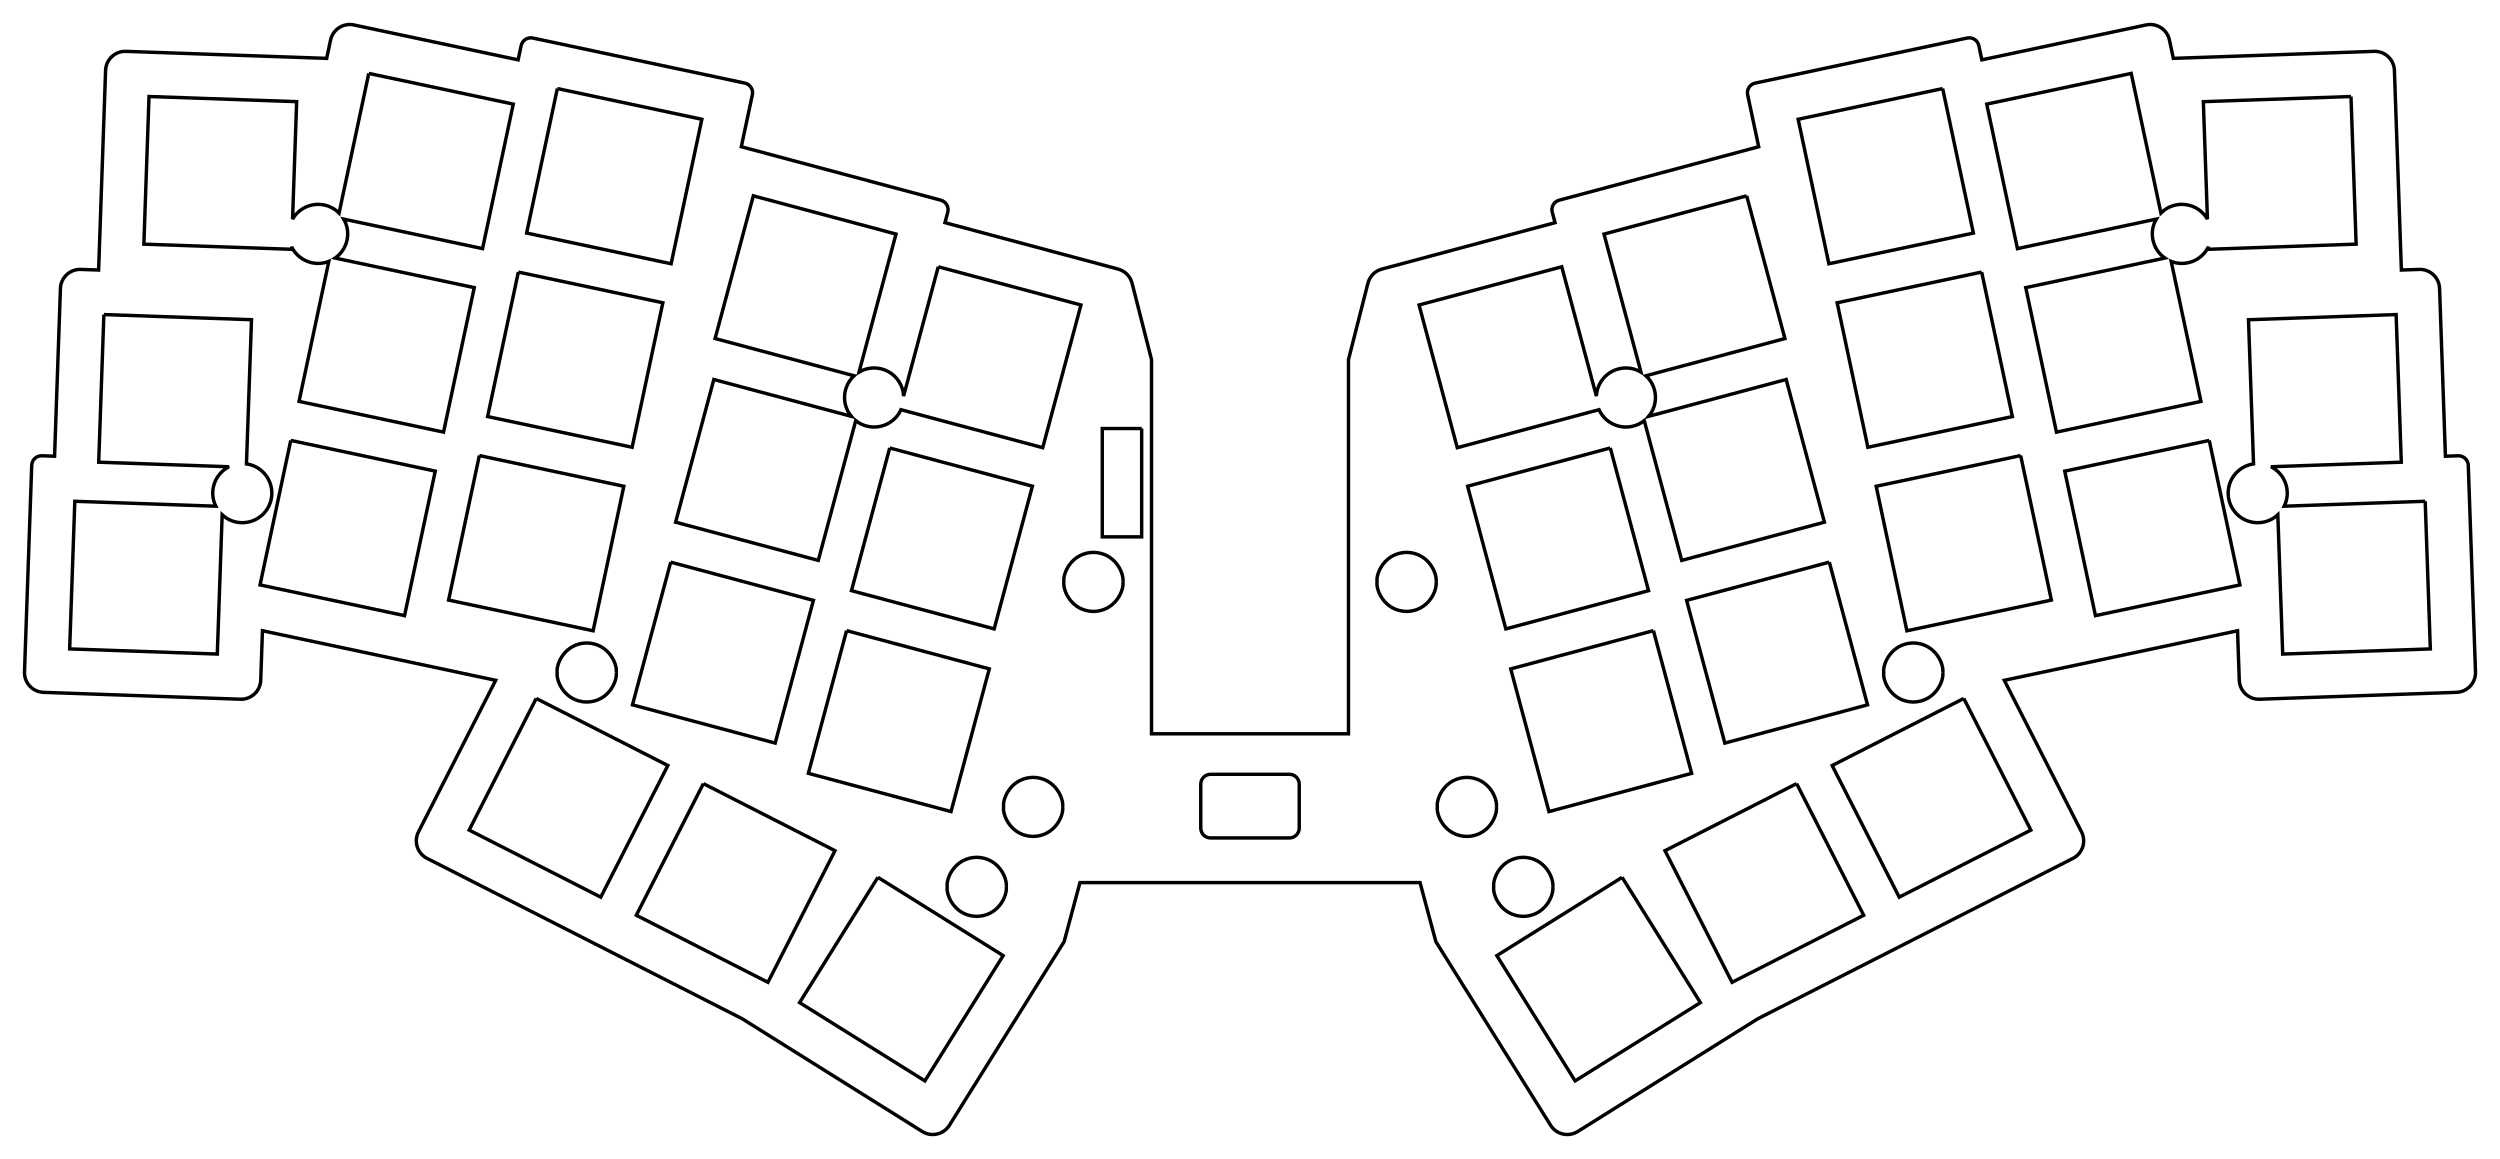
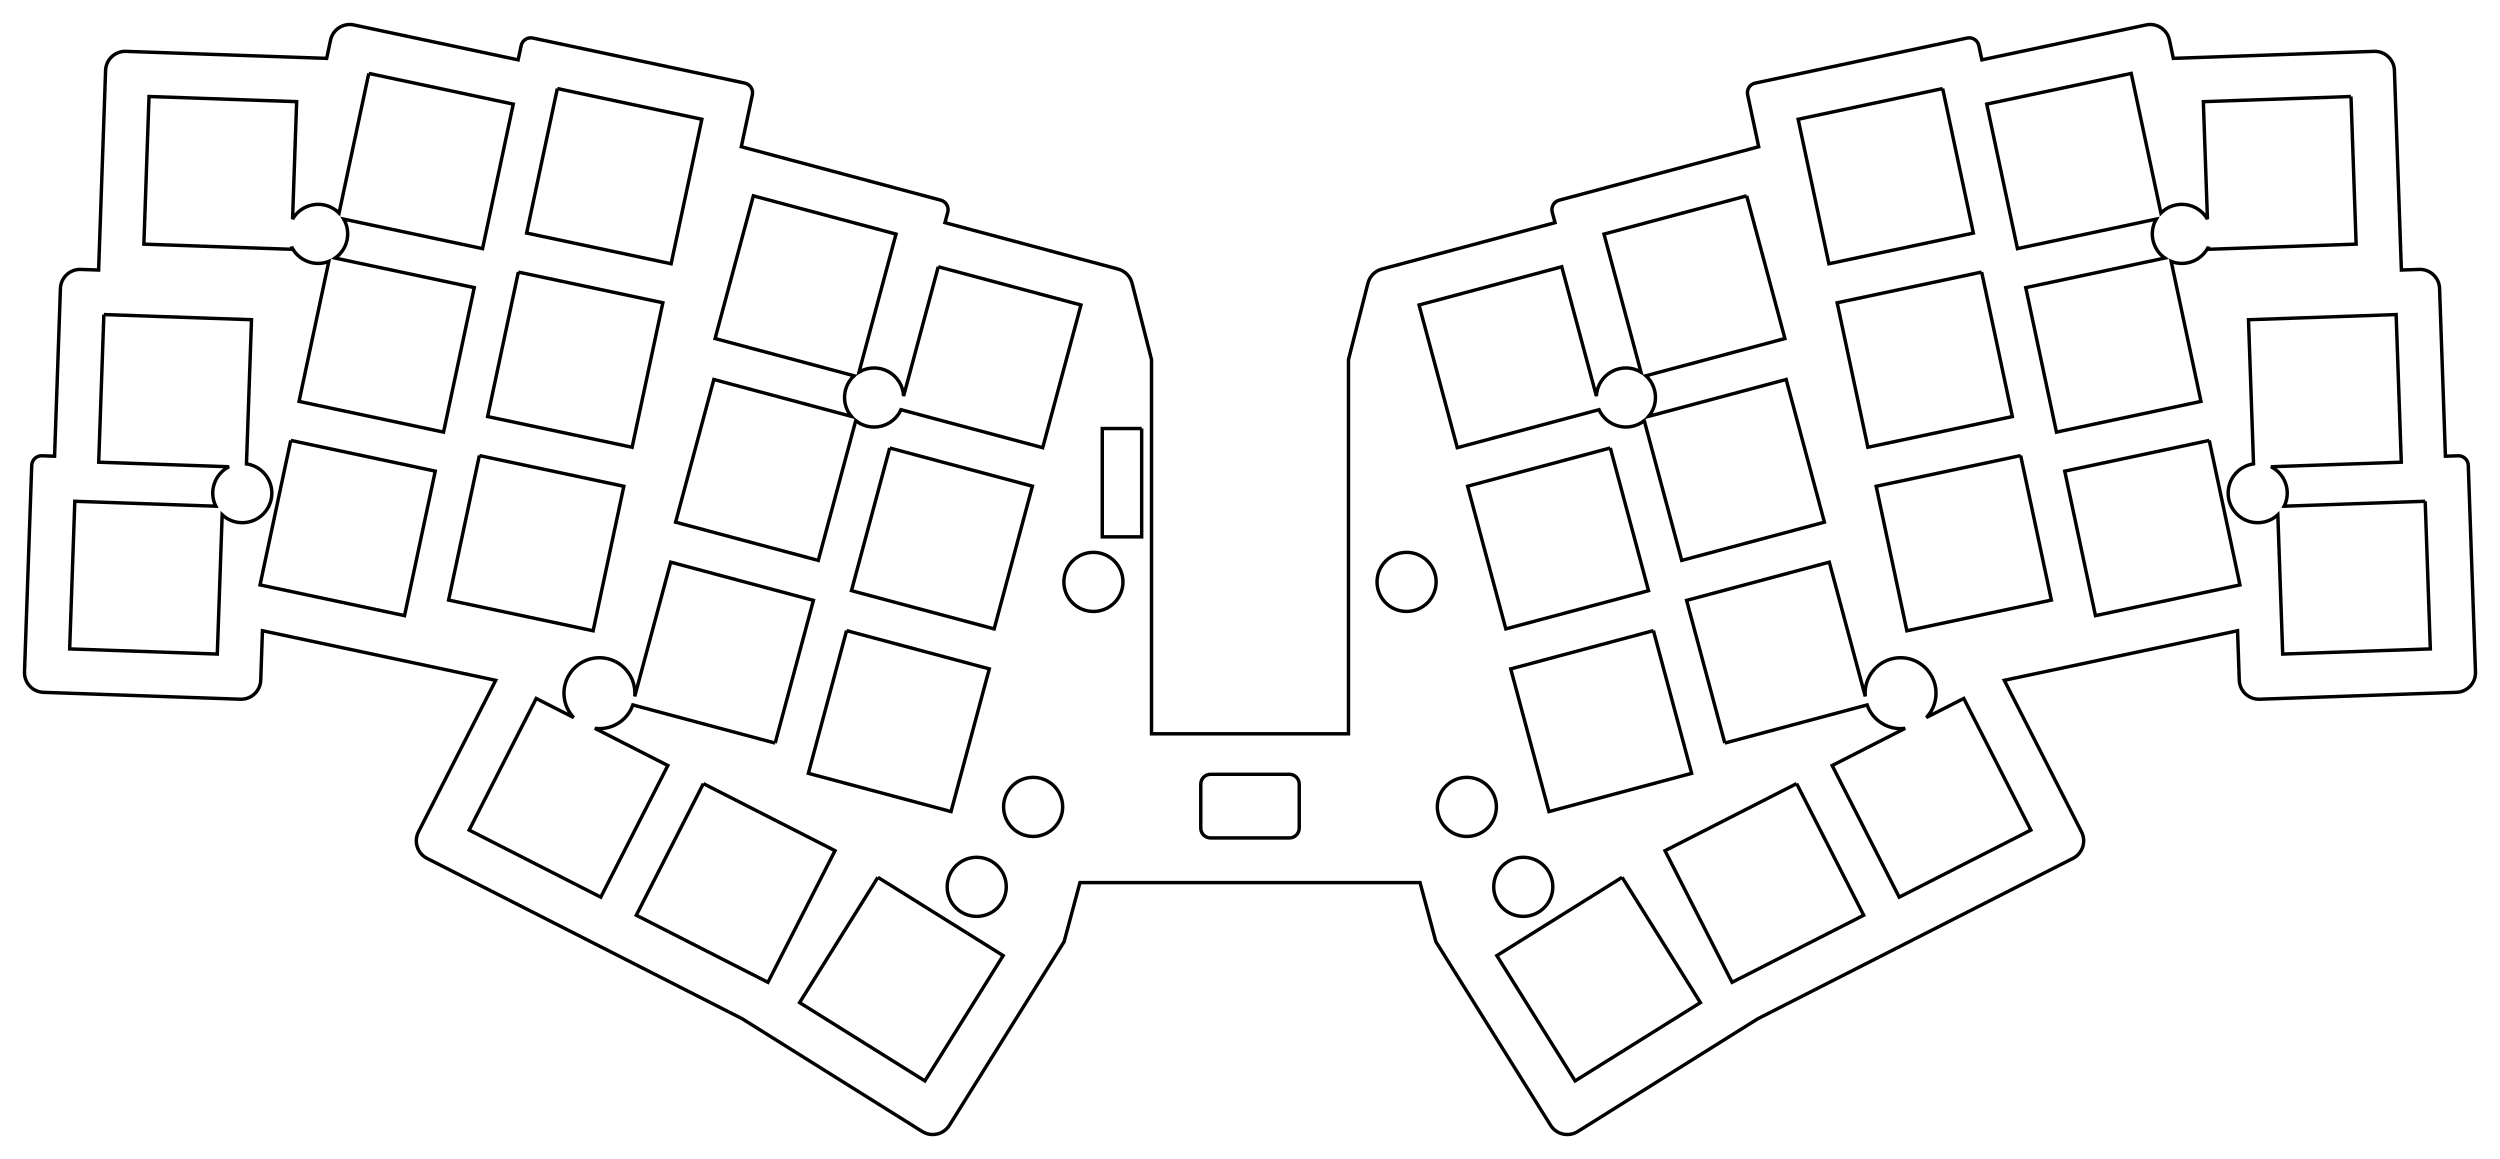
<svg xmlns="http://www.w3.org/2000/svg" width="253.853mm" height="117.676mm" viewBox="0 0 253.853 117.676" version="1.1">
-   <g id="Sketch217" transform="translate(126.9263,2.621137) scale(1,-1)">
-     <path id="Sketch217_w0000" d="M 111.795 -7.178 L 96.804 -7.702 L 97.22 -19.631 A 3 3 0 0 1 92.495 -19.011L 89.481 -4.833 L 74.809 -7.951 L 77.928 -22.623 L 92.023 -19.627 A 3 3 0 0 1 92.896 -23.582L 78.77 -26.585 L 81.888 -41.257 L 96.561 -38.138 L 93.54 -23.926 A 3 3 0 0 1 97.318 -22.44L 97.327 -22.692 L 112.318 -22.169 L 111.795 -7.178 " stroke="#000000" stroke-width="0.35 px" style="stroke-width:0.35;stroke-miterlimit:4;stroke-dasharray:none;fill:none;fill-opacity:1;fill-rule: evenodd" />
-     <path id="Sketch217_w0001" d="M 119.33 -48.279 L 105.016 -48.779 A 3 3 0 0 1 103.672 -44.773L 116.904 -44.311 L 116.38 -29.32 L 101.389 -29.844 L 101.9 -44.484 A 3 3 0 1 1 104.368 -49.65L 104.862 -63.793 L 119.853 -63.27 L 119.33 -48.279 " stroke="#000000" stroke-width="0.35 px" style="stroke-width:0.35;stroke-miterlimit:4;stroke-dasharray:none;fill:none;fill-opacity:1;fill-rule: evenodd" />
-     <path id="Sketch217_w0002" d="M 50.433 -17.265 L 35.944 -21.147 L 39.699 -35.16 A 3 3 0 0 1 35.173 -37.6L 31.654 -24.466 L 17.165 -28.348 L 21.048 -42.837 L 35.438 -38.981 A 3 3 0 0 1 40.034 -40.092L 43.837 -54.283 L 58.325 -50.401 L 54.443 -35.912 L 40.483 -39.653 A 3 3 0 0 1 40.203 -35.535L 54.315 -31.754 L 50.433 -17.265 " stroke="#000000" stroke-width="0.35 px" style="stroke-width:0.35;stroke-miterlimit:4;stroke-dasharray:none;fill:none;fill-opacity:1;fill-rule: evenodd" />
-     <path id="Sketch217_w0003" d="M 70.35 -65.665 C 70.471 -64.788 69.571 -62.706 67.35 -62.665 C 65.13 -62.706 64.23 -64.788 64.35 -65.665 C 64.23 -66.543 65.13 -68.624 67.35 -68.665 C 69.571 -68.624 70.471 -66.543 70.35 -65.665 " stroke="#000000" stroke-width="0.35 px" style="stroke-width:0.35;stroke-miterlimit:4;stroke-dasharray:none;fill:none;fill-opacity:1;fill-rule: evenodd" />
-     <path id="Sketch217_w0004" d="M 30.748 -87.43 C 30.868 -86.552 29.968 -84.471 27.748 -84.43 C 25.527 -84.471 24.627 -86.552 24.748 -87.43 C 24.627 -88.307 25.527 -90.389 27.748 -90.43 C 29.968 -90.389 30.868 -88.307 30.748 -87.43 " stroke="#000000" stroke-width="0.35 px" style="stroke-width:0.35;stroke-miterlimit:4;stroke-dasharray:none;fill:none;fill-opacity:1;fill-rule: evenodd" />
-     <path id="Sketch217_w0005" d="M 25.021 -79.313 C 25.142 -78.436 24.242 -76.354 22.021 -76.313 C 19.801 -76.354 18.901 -78.436 19.021 -79.313 C 18.901 -80.191 19.801 -82.272 22.021 -82.313 C 24.242 -82.272 25.142 -80.191 25.021 -79.313 " stroke="#000000" stroke-width="0.35 px" style="stroke-width:0.35;stroke-miterlimit:4;stroke-dasharray:none;fill:none;fill-opacity:1;fill-rule: evenodd" />
-     <path id="Sketch217_w0006" d="M 18.9 -56.467 C 19.02 -55.589 18.12 -53.508 15.9 -53.467 C 13.679 -53.508 12.779 -55.589 12.9 -56.467 C 12.779 -57.344 13.679 -59.426 15.9 -59.467 C 18.12 -59.426 19.02 -57.344 18.9 -56.467 " stroke="#000000" stroke-width="0.35 px" style="stroke-width:0.35;stroke-miterlimit:4;stroke-dasharray:none;fill:none;fill-opacity:1;fill-rule: evenodd" />
-     <path id="Sketch217_w0007" d="M 70.333 -6.371 L 73.451 -21.043 L 58.779 -24.162 L 55.66 -9.49 L 70.333 -6.371 " stroke="#000000" stroke-width="0.35 px" style="stroke-width:0.35;stroke-miterlimit:4;stroke-dasharray:none;fill:none;fill-opacity:1;fill-rule: evenodd" />
-     <path id="Sketch217_w0008" d="M 74.293 -25.005 L 77.412 -39.677 L 62.74 -42.795 L 59.621 -28.123 L 74.293 -25.005 " stroke="#000000" stroke-width="0.35 px" style="stroke-width:0.35;stroke-miterlimit:4;stroke-dasharray:none;fill:none;fill-opacity:1;fill-rule: evenodd" />
-     <path id="Sketch217_w0009" d="M 78.254 -43.638 L 81.373 -58.311 L 66.7 -61.429 L 63.582 -46.757 L 78.254 -43.638 " stroke="#000000" stroke-width="0.35 px" style="stroke-width:0.35;stroke-miterlimit:4;stroke-dasharray:none;fill:none;fill-opacity:1;fill-rule: evenodd" />
-     <path id="Sketch217_w0010" d="M 97.403 -42.1 L 100.521 -56.772 L 85.849 -59.891 L 82.73 -45.219 L 97.403 -42.1 " stroke="#000000" stroke-width="0.35 px" style="stroke-width:0.35;stroke-miterlimit:4;stroke-dasharray:none;fill:none;fill-opacity:1;fill-rule: evenodd" />
-     <path id="Sketch217_w0011" d="M 36.585 -42.867 L 40.467 -57.356 L 25.978 -61.238 L 22.096 -46.749 L 36.585 -42.867 " stroke="#000000" stroke-width="0.35 px" style="stroke-width:0.35;stroke-miterlimit:4;stroke-dasharray:none;fill:none;fill-opacity:1;fill-rule: evenodd" />
-     <path id="Sketch217_w0012" d="M 58.822 -54.461 L 62.704 -68.95 L 48.215 -72.832 L 44.333 -58.343 L 58.822 -54.461 " stroke="#000000" stroke-width="0.35 px" style="stroke-width:0.35;stroke-miterlimit:4;stroke-dasharray:none;fill:none;fill-opacity:1;fill-rule: evenodd" />
-     <path id="Sketch217_w0013" d="M 40.963 -61.416 L 44.845 -75.904 L 30.357 -79.787 L 26.474 -65.298 L 40.963 -61.416 " stroke="#000000" stroke-width="0.35 px" style="stroke-width:0.35;stroke-miterlimit:4;stroke-dasharray:none;fill:none;fill-opacity:1;fill-rule: evenodd" />
-     <path id="Sketch217_w0014" d="M 72.479 -68.301 L 79.289 -81.666 L 65.924 -88.476 L 59.114 -75.111 L 72.479 -68.301 " stroke="#000000" stroke-width="0.35 px" style="stroke-width:0.35;stroke-miterlimit:4;stroke-dasharray:none;fill:none;fill-opacity:1;fill-rule: evenodd" />
-     <path id="Sketch217_w0015" d="M 55.505 -76.949 L 62.315 -90.314 L 48.95 -97.124 L 42.14 -83.759 L 55.505 -76.949 " stroke="#000000" stroke-width="0.35 px" style="stroke-width:0.35;stroke-miterlimit:4;stroke-dasharray:none;fill:none;fill-opacity:1;fill-rule: evenodd" />
-     <path id="Sketch217_w0016" d="M 37.785 -86.464 L 45.734 -99.185 L 33.013 -107.134 L 25.064 -94.413 L 37.785 -86.464 " stroke="#000000" stroke-width="0.35 px" style="stroke-width:0.35;stroke-miterlimit:4;stroke-dasharray:none;fill:none;fill-opacity:1;fill-rule: evenodd" />
-     <path id="Sketch217_w0017" d="M 74.007 -2.012 A 1 1 0 0 1 72.82 -1.242L 51.301 -5.816 A 1 1 0 0 1 50.531 -7.002L 51.653 -12.279 L 31.398 -17.706 A 1 1 0 0 1 30.691 -18.931L 30.975 -19.989 L 13.395 -24.7 A 2 2 0 0 1 11.974 -26.138L 10.0 -33.892 L 10.0 -71.892 L 0.0 -71.892 L -10.0 -71.892 L -10.0 -33.892 L -11.974 -26.138 A 2 2 0 0 1 -13.395 -24.7L -30.975 -19.989 L -30.691 -18.931 A 1 1 0 0 1 -31.398 -17.706L -51.653 -12.279 L -50.531 -7.002 A 1 1 0 0 1 -51.301 -5.816L -72.82 -1.242 A 1 1 0 0 1 -74.007 -2.012L -74.314 -3.456 L -90.991 0.089 A 2 2 0 0 1 -93.363 -1.452L -93.757 -3.305 L -114.136 -2.594 A 2 2 0 0 1 -116.205 -4.523L -116.913 -24.799 L -118.722 -24.736 A 2 2 0 0 1 -120.79 -26.665L -121.385 -43.704 L -122.67 -43.659 A 1 1 0 0 1 -123.705 -44.624L -124.438 -65.611 A 2 2 0 0 1 -122.509 -67.68L -102.521 -68.378 A 2 2 0 0 1 -100.452 -66.449L -100.277 -61.425 L -76.593 -66.459 L -84.435 -81.849 A 2 2 0 0 1 -83.561 -84.54L -51.569 -100.821 L -33.279 -112.274 A 2 2 0 0 1 -30.521 -111.638L -18.875 -93.001 L -17.267 -87.001 L 0.0 -87.001 L 17.267 -87.001 L 18.875 -93.001 L 30.521 -111.638 A 2 2 0 0 1 33.279 -112.274L 51.569 -100.821 L 83.56 -84.54 A 2 2 0 0 1 84.435 -81.849L 76.593 -66.459 L 100.277 -61.425 L 100.452 -66.449 A 2 2 0 0 1 102.521 -68.378L 122.509 -67.68 A 2 2 0 0 1 124.438 -65.611L 123.705 -44.624 A 1 1 0 0 1 122.67 -43.659L 121.385 -43.704 L 120.79 -26.665 A 2 2 0 0 1 118.722 -24.736L 116.913 -24.799 L 116.205 -4.523 A 2 2 0 0 1 114.136 -2.594L 93.757 -3.305 L 93.363 -1.452 A 2 2 0 0 1 90.991 0.089L 74.314 -3.456 L 74.007 -2.012 " stroke="#000000" stroke-width="0.35 px" style="stroke-width:0.35;stroke-miterlimit:4;stroke-dasharray:none;fill:none;fill-opacity:1;fill-rule: evenodd" />
-     <path id="Sketch217_w0018" d="M 0.0 -76.002 L -3.999 -76.002 A 1 1 0 0 1 -4.999 -77.001L -4.999 -81.465 A 1 1 0 0 1 -3.999 -82.465L 0.0 -82.465 L 3.999 -82.465 A 1 1 0 0 1 4.999 -81.465L 4.999 -77.002 A 1 1 0 0 1 3.999 -76.001L 0.0 -76.002 " stroke="#000000" stroke-width="0.35 px" style="stroke-width:0.35;stroke-miterlimit:4;stroke-dasharray:none;fill:none;fill-opacity:1;fill-rule: evenodd" />
-     <path id="Sketch217_w0019" d="M -11.0 -40.892 L -15.0 -40.892 L -15.0 -51.892 L -11.0 -51.892 L -11.0 -40.892 " stroke="#000000" stroke-width="0.35 px" style="stroke-width:0.35;stroke-miterlimit:4;stroke-dasharray:none;fill:none;fill-opacity:1;fill-rule: evenodd" />
-     <path id="Sketch217_w0020" d="M -89.481 -4.833 L -92.495 -19.011 A 3 3 0 0 1 -97.22 -19.631L -96.804 -7.702 L -111.795 -7.178 L -112.318 -22.169 L -97.327 -22.692 L -97.318 -22.44 A 3 3 0 0 1 -93.54 -23.926L -96.561 -38.138 L -81.888 -41.257 L -78.77 -26.585 L -92.896 -23.582 A 3 3 0 0 1 -92.023 -19.628L -77.928 -22.623 L -74.809 -7.951 L -89.481 -4.833 " stroke="#000000" stroke-width="0.35 px" style="stroke-width:0.35;stroke-miterlimit:4;stroke-dasharray:none;fill:none;fill-opacity:1;fill-rule: evenodd" />
-     <path id="Sketch217_w0021" d="M -116.38 -29.32 L -116.904 -44.311 L -103.672 -44.773 A 3 3 0 0 1 -105.016 -48.779L -119.33 -48.279 L -119.853 -63.27 L -104.862 -63.793 L -104.368 -49.65 A 3 3 0 1 1 -101.9 -44.484L -101.389 -29.844 L -116.38 -29.32 " stroke="#000000" stroke-width="0.35 px" style="stroke-width:0.35;stroke-miterlimit:4;stroke-dasharray:none;fill:none;fill-opacity:1;fill-rule: evenodd" />
-     <path id="Sketch217_w0022" d="M -31.654 -24.466 L -35.173 -37.6 A 3 3 0 0 1 -39.699 -35.16L -35.944 -21.147 L -50.433 -17.265 L -54.315 -31.754 L -40.202 -35.535 A 3 3 0 0 1 -40.483 -39.653L -54.443 -35.912 L -58.325 -50.401 L -43.837 -54.283 L -40.034 -40.092 A 3 3 0 0 1 -35.438 -38.981L -21.048 -42.837 L -17.165 -28.348 L -31.654 -24.466 " stroke="#000000" stroke-width="0.35 px" style="stroke-width:0.35;stroke-miterlimit:4;stroke-dasharray:none;fill:none;fill-opacity:1;fill-rule: evenodd" />
-     <path id="Sketch217_w0023" d="M -64.35 -65.665 C -64.23 -64.788 -65.13 -62.706 -67.35 -62.665 C -69.571 -62.706 -70.471 -64.788 -70.35 -65.665 C -70.471 -66.543 -69.571 -68.624 -67.35 -68.665 C -65.13 -68.624 -64.23 -66.543 -64.35 -65.665 " stroke="#000000" stroke-width="0.35 px" style="stroke-width:0.35;stroke-miterlimit:4;stroke-dasharray:none;fill:none;fill-opacity:1;fill-rule: evenodd" />
-     <path id="Sketch217_w0024" d="M -24.748 -87.43 C -24.627 -86.552 -25.527 -84.471 -27.748 -84.43 C -29.968 -84.471 -30.868 -86.552 -30.748 -87.43 C -30.868 -88.307 -29.968 -90.389 -27.748 -90.43 C -25.527 -90.389 -24.627 -88.307 -24.748 -87.43 " stroke="#000000" stroke-width="0.35 px" style="stroke-width:0.35;stroke-miterlimit:4;stroke-dasharray:none;fill:none;fill-opacity:1;fill-rule: evenodd" />
-     <path id="Sketch217_w0025" d="M -19.021 -79.313 C -18.901 -78.436 -19.801 -76.354 -22.021 -76.313 C -24.242 -76.354 -25.142 -78.436 -25.021 -79.313 C -25.142 -80.191 -24.242 -82.272 -22.021 -82.313 C -19.801 -82.272 -18.901 -80.191 -19.021 -79.313 " stroke="#000000" stroke-width="0.35 px" style="stroke-width:0.35;stroke-miterlimit:4;stroke-dasharray:none;fill:none;fill-opacity:1;fill-rule: evenodd" />
-     <path id="Sketch217_w0026" d="M -12.9 -56.467 C -12.779 -55.589 -13.679 -53.508 -15.9 -53.467 C -18.12 -53.508 -19.02 -55.589 -18.9 -56.467 C -19.02 -57.344 -18.12 -59.426 -15.9 -59.467 C -13.679 -59.426 -12.779 -57.344 -12.9 -56.467 " stroke="#000000" stroke-width="0.35 px" style="stroke-width:0.35;stroke-miterlimit:4;stroke-dasharray:none;fill:none;fill-opacity:1;fill-rule: evenodd" />
-     <path id="Sketch217_w0027" d="M -70.333 -6.371 L -73.451 -21.043 L -58.779 -24.162 L -55.66 -9.49 L -70.333 -6.371 " stroke="#000000" stroke-width="0.35 px" style="stroke-width:0.35;stroke-miterlimit:4;stroke-dasharray:none;fill:none;fill-opacity:1;fill-rule: evenodd" />
-     <path id="Sketch217_w0028" d="M -74.293 -25.005 L -77.412 -39.677 L -62.74 -42.795 L -59.621 -28.123 L -74.293 -25.005 " stroke="#000000" stroke-width="0.35 px" style="stroke-width:0.35;stroke-miterlimit:4;stroke-dasharray:none;fill:none;fill-opacity:1;fill-rule: evenodd" />
-     <path id="Sketch217_w0029" d="M -78.254 -43.638 L -81.373 -58.311 L -66.7 -61.429 L -63.582 -46.757 L -78.254 -43.638 " stroke="#000000" stroke-width="0.35 px" style="stroke-width:0.35;stroke-miterlimit:4;stroke-dasharray:none;fill:none;fill-opacity:1;fill-rule: evenodd" />
-     <path id="Sketch217_w0030" d="M -97.403 -42.1 L -100.521 -56.772 L -85.849 -59.891 L -82.73 -45.219 L -97.403 -42.1 " stroke="#000000" stroke-width="0.35 px" style="stroke-width:0.35;stroke-miterlimit:4;stroke-dasharray:none;fill:none;fill-opacity:1;fill-rule: evenodd" />
-     <path id="Sketch217_w0031" d="M -36.585 -42.867 L -40.467 -57.356 L -25.978 -61.238 L -22.096 -46.749 L -36.585 -42.867 " stroke="#000000" stroke-width="0.35 px" style="stroke-width:0.35;stroke-miterlimit:4;stroke-dasharray:none;fill:none;fill-opacity:1;fill-rule: evenodd" />
-     <path id="Sketch217_w0032" d="M -58.822 -54.461 L -62.704 -68.95 L -48.215 -72.832 L -44.333 -58.343 L -58.822 -54.461 " stroke="#000000" stroke-width="0.35 px" style="stroke-width:0.35;stroke-miterlimit:4;stroke-dasharray:none;fill:none;fill-opacity:1;fill-rule: evenodd" />
-     <path id="Sketch217_w0033" d="M -40.963 -61.416 L -44.845 -75.904 L -30.357 -79.787 L -26.474 -65.298 L -40.963 -61.416 " stroke="#000000" stroke-width="0.35 px" style="stroke-width:0.35;stroke-miterlimit:4;stroke-dasharray:none;fill:none;fill-opacity:1;fill-rule: evenodd" />
-     <path id="Sketch217_w0034" d="M -72.479 -68.301 L -79.289 -81.666 L -65.924 -88.476 L -59.114 -75.111 L -72.479 -68.301 " stroke="#000000" stroke-width="0.35 px" style="stroke-width:0.35;stroke-miterlimit:4;stroke-dasharray:none;fill:none;fill-opacity:1;fill-rule: evenodd" />
-     <path id="Sketch217_w0035" d="M -55.505 -76.949 L -62.315 -90.314 L -48.95 -97.124 L -42.14 -83.759 L -55.505 -76.949 " stroke="#000000" stroke-width="0.35 px" style="stroke-width:0.35;stroke-miterlimit:4;stroke-dasharray:none;fill:none;fill-opacity:1;fill-rule: evenodd" />
-     <path id="Sketch217_w0036" d="M -37.785 -86.464 L -45.734 -99.185 L -33.013 -107.134 L -25.064 -94.413 L -37.785 -86.464 " stroke="#000000" stroke-width="0.35 px" style="stroke-width:0.35;stroke-miterlimit:4;stroke-dasharray:none;fill:none;fill-opacity:1;fill-rule: evenodd" />
+   <g id="Sketch221" transform="translate(126.9263,2.621137) scale(1,-1)">
+     <path id="Sketch221_w0000" d="M 111.795 -7.178 L 96.804 -7.702 L 97.22 -19.631 A 3 3 0 0 1 92.495 -19.011L 89.481 -4.833 L 74.809 -7.951 L 77.928 -22.623 L 92.023 -19.627 A 3 3 0 0 1 92.896 -23.582L 78.77 -26.585 L 81.888 -41.257 L 96.561 -38.138 L 93.54 -23.926 A 3 3 0 0 1 97.318 -22.44L 97.327 -22.692 L 112.318 -22.169 L 111.795 -7.178 " stroke="#000000" stroke-width="0.35 px" style="stroke-width:0.35;stroke-miterlimit:4;stroke-dasharray:none;fill:none;fill-opacity:1;fill-rule: evenodd" />
+     <path id="Sketch221_w0001" d="M 119.33 -48.279 L 105.016 -48.779 A 3 3 0 0 1 103.672 -44.773L 116.904 -44.311 L 116.38 -29.32 L 101.389 -29.844 L 101.9 -44.484 A 3 3 0 1 1 104.368 -49.65L 104.862 -63.793 L 119.853 -63.27 L 119.33 -48.279 " stroke="#000000" stroke-width="0.35 px" style="stroke-width:0.35;stroke-miterlimit:4;stroke-dasharray:none;fill:none;fill-opacity:1;fill-rule: evenodd" />
+     <path id="Sketch221_w0002" d="M 50.433 -17.265 L 35.944 -21.147 L 39.699 -35.16 A 3 3 0 0 1 35.173 -37.6L 31.654 -24.466 L 17.165 -28.348 L 21.048 -42.837 L 35.438 -38.981 A 3 3 0 0 1 40.034 -40.092L 43.837 -54.283 L 58.325 -50.401 L 54.443 -35.912 L 40.483 -39.653 A 3 3 0 0 1 40.203 -35.535L 54.315 -31.754 L 50.433 -17.265 " stroke="#000000" stroke-width="0.35 px" style="stroke-width:0.35;stroke-miterlimit:4;stroke-dasharray:none;fill:none;fill-opacity:1;fill-rule: evenodd" />
+     <circle cx="27.748" cy="-87.43" r="3.0" stroke="#000000" stroke-width="0.35 px" style="stroke-width:0.35;stroke-miterlimit:4;stroke-dasharray:none;fill:none" />
+     <circle cx="22.021" cy="-79.313" r="3.0" stroke="#000000" stroke-width="0.35 px" style="stroke-width:0.35;stroke-miterlimit:4;stroke-dasharray:none;fill:none" />
+     <circle cx="15.9" cy="-56.467" r="3.0" stroke="#000000" stroke-width="0.35 px" style="stroke-width:0.35;stroke-miterlimit:4;stroke-dasharray:none;fill:none" />
+     <path id="Sketch221_w0006" d="M 70.333 -6.371 L 73.451 -21.043 L 58.779 -24.162 L 55.66 -9.49 L 70.333 -6.371 " stroke="#000000" stroke-width="0.35 px" style="stroke-width:0.35;stroke-miterlimit:4;stroke-dasharray:none;fill:none;fill-opacity:1;fill-rule: evenodd" />
+     <path id="Sketch221_w0007" d="M 74.293 -25.005 L 77.412 -39.677 L 62.74 -42.795 L 59.621 -28.123 L 74.293 -25.005 " stroke="#000000" stroke-width="0.35 px" style="stroke-width:0.35;stroke-miterlimit:4;stroke-dasharray:none;fill:none;fill-opacity:1;fill-rule: evenodd" />
+     <path id="Sketch221_w0008" d="M 78.254 -43.638 L 81.373 -58.311 L 66.7 -61.429 L 63.582 -46.757 L 78.254 -43.638 " stroke="#000000" stroke-width="0.35 px" style="stroke-width:0.35;stroke-miterlimit:4;stroke-dasharray:none;fill:none;fill-opacity:1;fill-rule: evenodd" />
+     <path id="Sketch221_w0009" d="M 97.403 -42.1 L 100.521 -56.772 L 85.849 -59.891 L 82.73 -45.219 L 97.403 -42.1 " stroke="#000000" stroke-width="0.35 px" style="stroke-width:0.35;stroke-miterlimit:4;stroke-dasharray:none;fill:none;fill-opacity:1;fill-rule: evenodd" />
+     <path id="Sketch221_w0010" d="M 36.585 -42.867 L 40.467 -57.356 L 25.978 -61.238 L 22.096 -46.749 L 36.585 -42.867 " stroke="#000000" stroke-width="0.35 px" style="stroke-width:0.35;stroke-miterlimit:4;stroke-dasharray:none;fill:none;fill-opacity:1;fill-rule: evenodd" />
+     <path id="Sketch221_w0011" d="M 48.215 -72.832 L 62.664 -68.96 A 3.6 3.6 0 0 1 66.525 -71.334L 59.114 -75.111 L 65.924 -88.476 L 79.289 -81.666 L 72.479 -68.301 L 68.674 -70.24 A 3.6 3.6 0 1 1 62.475 -68.096L 58.822 -54.461 L 44.333 -58.343 L 48.215 -72.832 " stroke="#000000" stroke-width="0.35 px" style="stroke-width:0.35;stroke-miterlimit:4;stroke-dasharray:none;fill:none;fill-opacity:1;fill-rule: evenodd" />
+     <path id="Sketch221_w0012" d="M 40.963 -61.416 L 44.845 -75.904 L 30.357 -79.787 L 26.474 -65.298 L 40.963 -61.416 " stroke="#000000" stroke-width="0.35 px" style="stroke-width:0.35;stroke-miterlimit:4;stroke-dasharray:none;fill:none;fill-opacity:1;fill-rule: evenodd" />
+     <path id="Sketch221_w0013" d="M 55.505 -76.949 L 62.315 -90.314 L 48.95 -97.124 L 42.14 -83.759 L 55.505 -76.949 " stroke="#000000" stroke-width="0.35 px" style="stroke-width:0.35;stroke-miterlimit:4;stroke-dasharray:none;fill:none;fill-opacity:1;fill-rule: evenodd" />
+     <path id="Sketch221_w0014" d="M 37.785 -86.464 L 45.734 -99.185 L 33.013 -107.134 L 25.064 -94.413 L 37.785 -86.464 " stroke="#000000" stroke-width="0.35 px" style="stroke-width:0.35;stroke-miterlimit:4;stroke-dasharray:none;fill:none;fill-opacity:1;fill-rule: evenodd" />
+     <path id="Sketch221_w0015" d="M 74.007 -2.012 A 1 1 0 0 1 72.82 -1.242L 51.301 -5.816 A 1 1 0 0 1 50.531 -7.002L 51.653 -12.279 L 31.398 -17.706 A 1 1 0 0 1 30.691 -18.931L 30.975 -19.989 L 13.395 -24.7 A 2 2 0 0 1 11.974 -26.138L 10.0 -33.892 L 10.0 -71.892 L 0.0 -71.892 L -10.0 -71.892 L -10.0 -33.892 L -11.974 -26.138 A 2 2 0 0 1 -13.395 -24.7L -30.975 -19.989 L -30.691 -18.931 A 1 1 0 0 1 -31.398 -17.706L -51.653 -12.279 L -50.531 -7.002 A 1 1 0 0 1 -51.301 -5.816L -72.82 -1.242 A 1 1 0 0 1 -74.007 -2.012L -74.314 -3.456 L -90.991 0.089 A 2 2 0 0 1 -93.363 -1.452L -93.757 -3.305 L -114.136 -2.594 A 2 2 0 0 1 -116.205 -4.523L -116.913 -24.799 L -118.722 -24.736 A 2 2 0 0 1 -120.79 -26.665L -121.385 -43.704 L -122.67 -43.659 A 1 1 0 0 1 -123.705 -44.624L -124.438 -65.611 A 2 2 0 0 1 -122.509 -67.68L -102.521 -68.378 A 2 2 0 0 1 -100.452 -66.449L -100.277 -61.425 L -76.593 -66.459 L -84.435 -81.849 A 2 2 0 0 1 -83.561 -84.54L -51.569 -100.821 L -33.279 -112.274 A 2 2 0 0 1 -30.521 -111.638L -18.875 -93.001 L -17.267 -87.001 L 0.0 -87.001 L 17.267 -87.001 L 18.875 -93.001 L 30.521 -111.638 A 2 2 0 0 1 33.279 -112.274L 51.569 -100.821 L 83.56 -84.54 A 2 2 0 0 1 84.435 -81.849L 76.593 -66.459 L 100.277 -61.425 L 100.452 -66.449 A 2 2 0 0 1 102.521 -68.378L 122.509 -67.68 A 2 2 0 0 1 124.438 -65.611L 123.705 -44.624 A 1 1 0 0 1 122.67 -43.659L 121.385 -43.704 L 120.79 -26.665 A 2 2 0 0 1 118.722 -24.736L 116.913 -24.799 L 116.205 -4.523 A 2 2 0 0 1 114.136 -2.594L 93.757 -3.305 L 93.363 -1.452 A 2 2 0 0 1 90.991 0.089L 74.314 -3.456 L 74.007 -2.012 " stroke="#000000" stroke-width="0.35 px" style="stroke-width:0.35;stroke-miterlimit:4;stroke-dasharray:none;fill:none;fill-opacity:1;fill-rule: evenodd" />
+     <path id="Sketch221_w0016" d="M 0.0 -76.002 L -3.999 -76.002 A 1 1 0 0 1 -4.999 -77.001L -4.999 -81.465 A 1 1 0 0 1 -3.999 -82.465L 0.0 -82.465 L 3.999 -82.465 A 1 1 0 0 1 4.999 -81.465L 4.999 -77.002 A 1 1 0 0 1 3.999 -76.001L 0.0 -76.002 " stroke="#000000" stroke-width="0.35 px" style="stroke-width:0.35;stroke-miterlimit:4;stroke-dasharray:none;fill:none;fill-opacity:1;fill-rule: evenodd" />
+     <path id="Sketch221_w0017" d="M -11.0 -40.892 L -15.0 -40.892 L -15.0 -51.892 L -11.0 -51.892 L -11.0 -40.892 " stroke="#000000" stroke-width="0.35 px" style="stroke-width:0.35;stroke-miterlimit:4;stroke-dasharray:none;fill:none;fill-opacity:1;fill-rule: evenodd" />
+     <path id="Sketch221_w0018" d="M -89.481 -4.833 L -92.495 -19.011 A 3 3 0 0 1 -97.22 -19.631L -96.804 -7.702 L -111.795 -7.178 L -112.318 -22.169 L -97.327 -22.692 L -97.318 -22.44 A 3 3 0 0 1 -93.54 -23.926L -96.561 -38.138 L -81.888 -41.257 L -78.77 -26.585 L -92.896 -23.582 A 3 3 0 0 1 -92.023 -19.628L -77.928 -22.623 L -74.809 -7.951 L -89.481 -4.833 " stroke="#000000" stroke-width="0.35 px" style="stroke-width:0.35;stroke-miterlimit:4;stroke-dasharray:none;fill:none;fill-opacity:1;fill-rule: evenodd" />
+     <path id="Sketch221_w0019" d="M -116.38 -29.32 L -116.904 -44.311 L -103.672 -44.773 A 3 3 0 0 1 -105.016 -48.779L -119.33 -48.279 L -119.853 -63.27 L -104.862 -63.793 L -104.368 -49.65 A 3 3 0 1 1 -101.9 -44.484L -101.389 -29.844 L -116.38 -29.32 " stroke="#000000" stroke-width="0.35 px" style="stroke-width:0.35;stroke-miterlimit:4;stroke-dasharray:none;fill:none;fill-opacity:1;fill-rule: evenodd" />
+     <path id="Sketch221_w0020" d="M -31.654 -24.466 L -35.173 -37.6 A 3 3 0 0 1 -39.699 -35.16L -35.944 -21.147 L -50.433 -17.265 L -54.315 -31.754 L -40.202 -35.535 A 3 3 0 0 1 -40.483 -39.653L -54.443 -35.912 L -58.325 -50.401 L -43.837 -54.283 L -40.034 -40.092 A 3 3 0 0 1 -35.438 -38.981L -21.048 -42.837 L -17.165 -28.348 L -31.654 -24.466 " stroke="#000000" stroke-width="0.35 px" style="stroke-width:0.35;stroke-miterlimit:4;stroke-dasharray:none;fill:none;fill-opacity:1;fill-rule: evenodd" />
+     <circle cx="-27.748" cy="-87.43" r="3.0" stroke="#000000" stroke-width="0.35 px" style="stroke-width:0.35;stroke-miterlimit:4;stroke-dasharray:none;fill:none" />
+     <circle cx="-22.021" cy="-79.313" r="3.0" stroke="#000000" stroke-width="0.35 px" style="stroke-width:0.35;stroke-miterlimit:4;stroke-dasharray:none;fill:none" />
+     <circle cx="-15.9" cy="-56.467" r="3.0" stroke="#000000" stroke-width="0.35 px" style="stroke-width:0.35;stroke-miterlimit:4;stroke-dasharray:none;fill:none" />
+     <path id="Sketch221_w0024" d="M -70.333 -6.371 L -73.451 -21.043 L -58.779 -24.162 L -55.66 -9.49 L -70.333 -6.371 " stroke="#000000" stroke-width="0.35 px" style="stroke-width:0.35;stroke-miterlimit:4;stroke-dasharray:none;fill:none;fill-opacity:1;fill-rule: evenodd" />
+     <path id="Sketch221_w0025" d="M -74.293 -25.005 L -77.412 -39.677 L -62.74 -42.795 L -59.621 -28.123 L -74.293 -25.005 " stroke="#000000" stroke-width="0.35 px" style="stroke-width:0.35;stroke-miterlimit:4;stroke-dasharray:none;fill:none;fill-opacity:1;fill-rule: evenodd" />
+     <path id="Sketch221_w0026" d="M -78.254 -43.638 L -81.373 -58.311 L -66.7 -61.429 L -63.582 -46.757 L -78.254 -43.638 " stroke="#000000" stroke-width="0.35 px" style="stroke-width:0.35;stroke-miterlimit:4;stroke-dasharray:none;fill:none;fill-opacity:1;fill-rule: evenodd" />
+     <path id="Sketch221_w0027" d="M -97.403 -42.1 L -100.521 -56.772 L -85.849 -59.891 L -82.73 -45.219 L -97.403 -42.1 " stroke="#000000" stroke-width="0.35 px" style="stroke-width:0.35;stroke-miterlimit:4;stroke-dasharray:none;fill:none;fill-opacity:1;fill-rule: evenodd" />
+     <path id="Sketch221_w0028" d="M -36.585 -42.867 L -40.467 -57.356 L -25.978 -61.238 L -22.096 -46.749 L -36.585 -42.867 " stroke="#000000" stroke-width="0.35 px" style="stroke-width:0.35;stroke-miterlimit:4;stroke-dasharray:none;fill:none;fill-opacity:1;fill-rule: evenodd" />
+     <path id="Sketch221_w0029" d="M -48.215 -72.832 L -62.664 -68.96 A 3.6 3.6 0 0 0 -66.525 -71.334L -59.114 -75.111 L -65.924 -88.476 L -79.289 -81.666 L -72.479 -68.301 L -68.674 -70.24 A 3.6 3.6 0 1 0 -62.475 -68.096L -58.822 -54.461 L -44.333 -58.343 L -48.215 -72.832 " stroke="#000000" stroke-width="0.35 px" style="stroke-width:0.35;stroke-miterlimit:4;stroke-dasharray:none;fill:none;fill-opacity:1;fill-rule: evenodd" />
+     <path id="Sketch221_w0030" d="M -40.963 -61.416 L -44.845 -75.904 L -30.357 -79.787 L -26.474 -65.298 L -40.963 -61.416 " stroke="#000000" stroke-width="0.35 px" style="stroke-width:0.35;stroke-miterlimit:4;stroke-dasharray:none;fill:none;fill-opacity:1;fill-rule: evenodd" />
+     <path id="Sketch221_w0031" d="M -55.505 -76.949 L -62.315 -90.314 L -48.95 -97.124 L -42.14 -83.759 L -55.505 -76.949 " stroke="#000000" stroke-width="0.35 px" style="stroke-width:0.35;stroke-miterlimit:4;stroke-dasharray:none;fill:none;fill-opacity:1;fill-rule: evenodd" />
+     <path id="Sketch221_w0032" d="M -37.785 -86.464 L -45.734 -99.185 L -33.013 -107.134 L -25.064 -94.413 L -37.785 -86.464 " stroke="#000000" stroke-width="0.35 px" style="stroke-width:0.35;stroke-miterlimit:4;stroke-dasharray:none;fill:none;fill-opacity:1;fill-rule: evenodd" />
  </g>
</svg>
